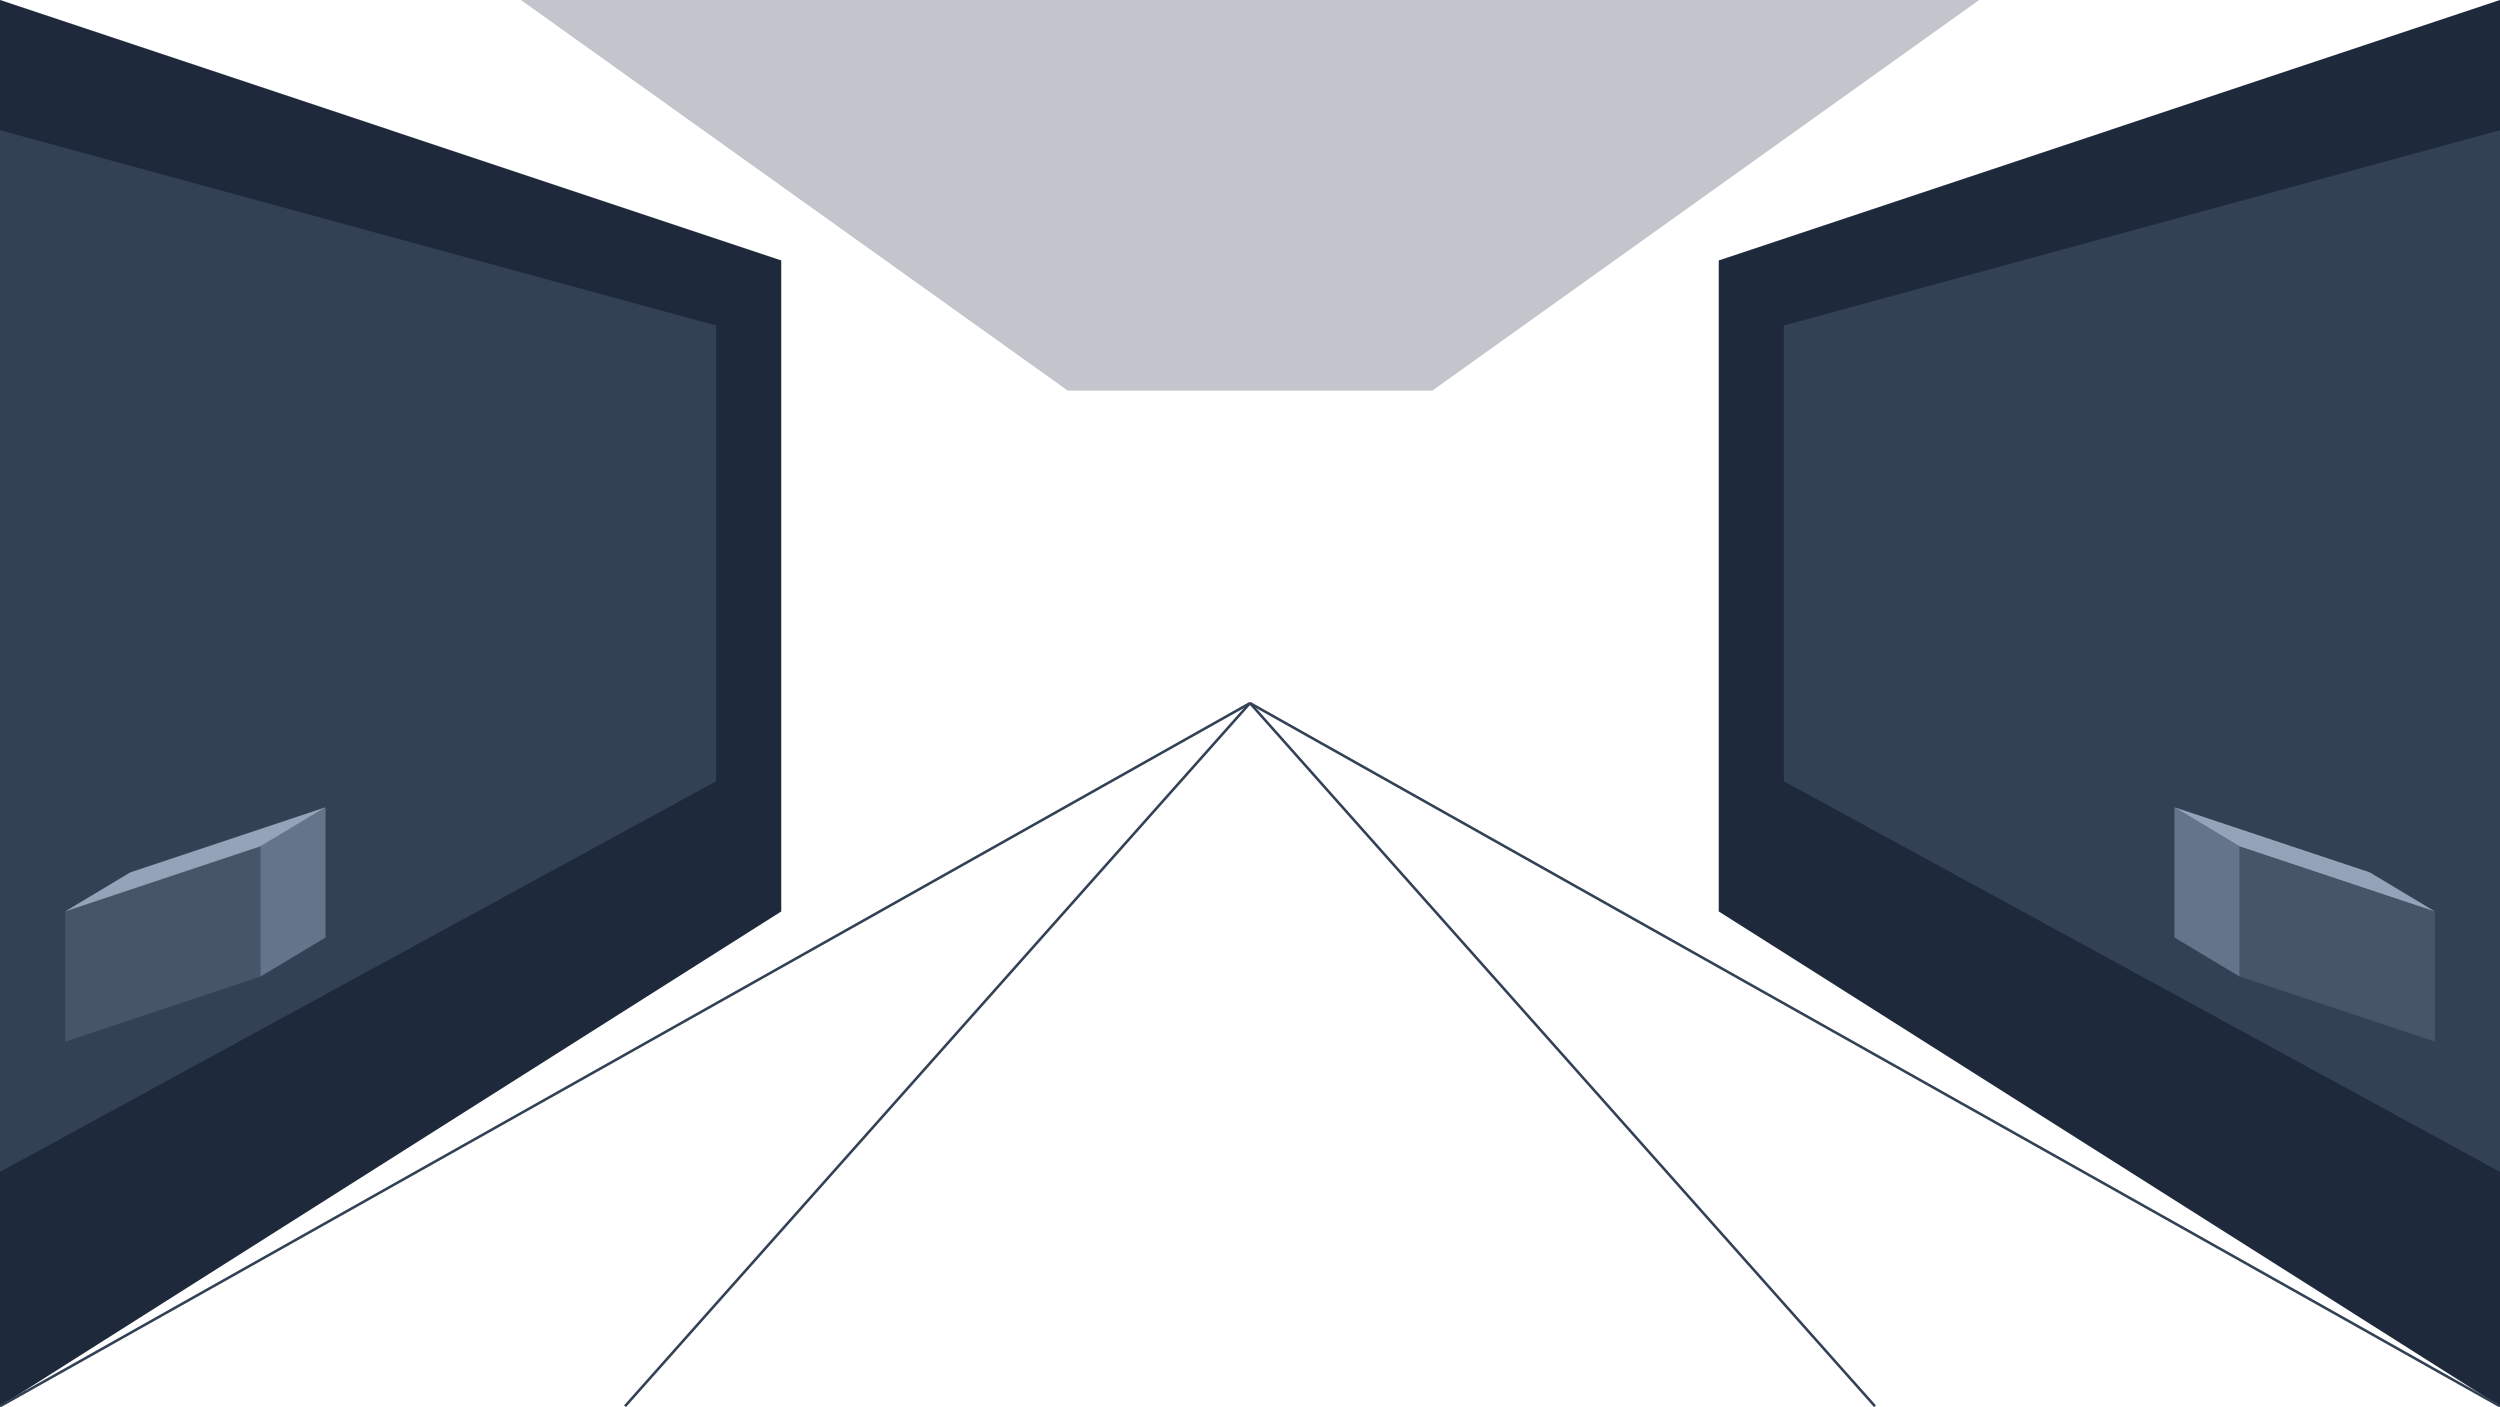
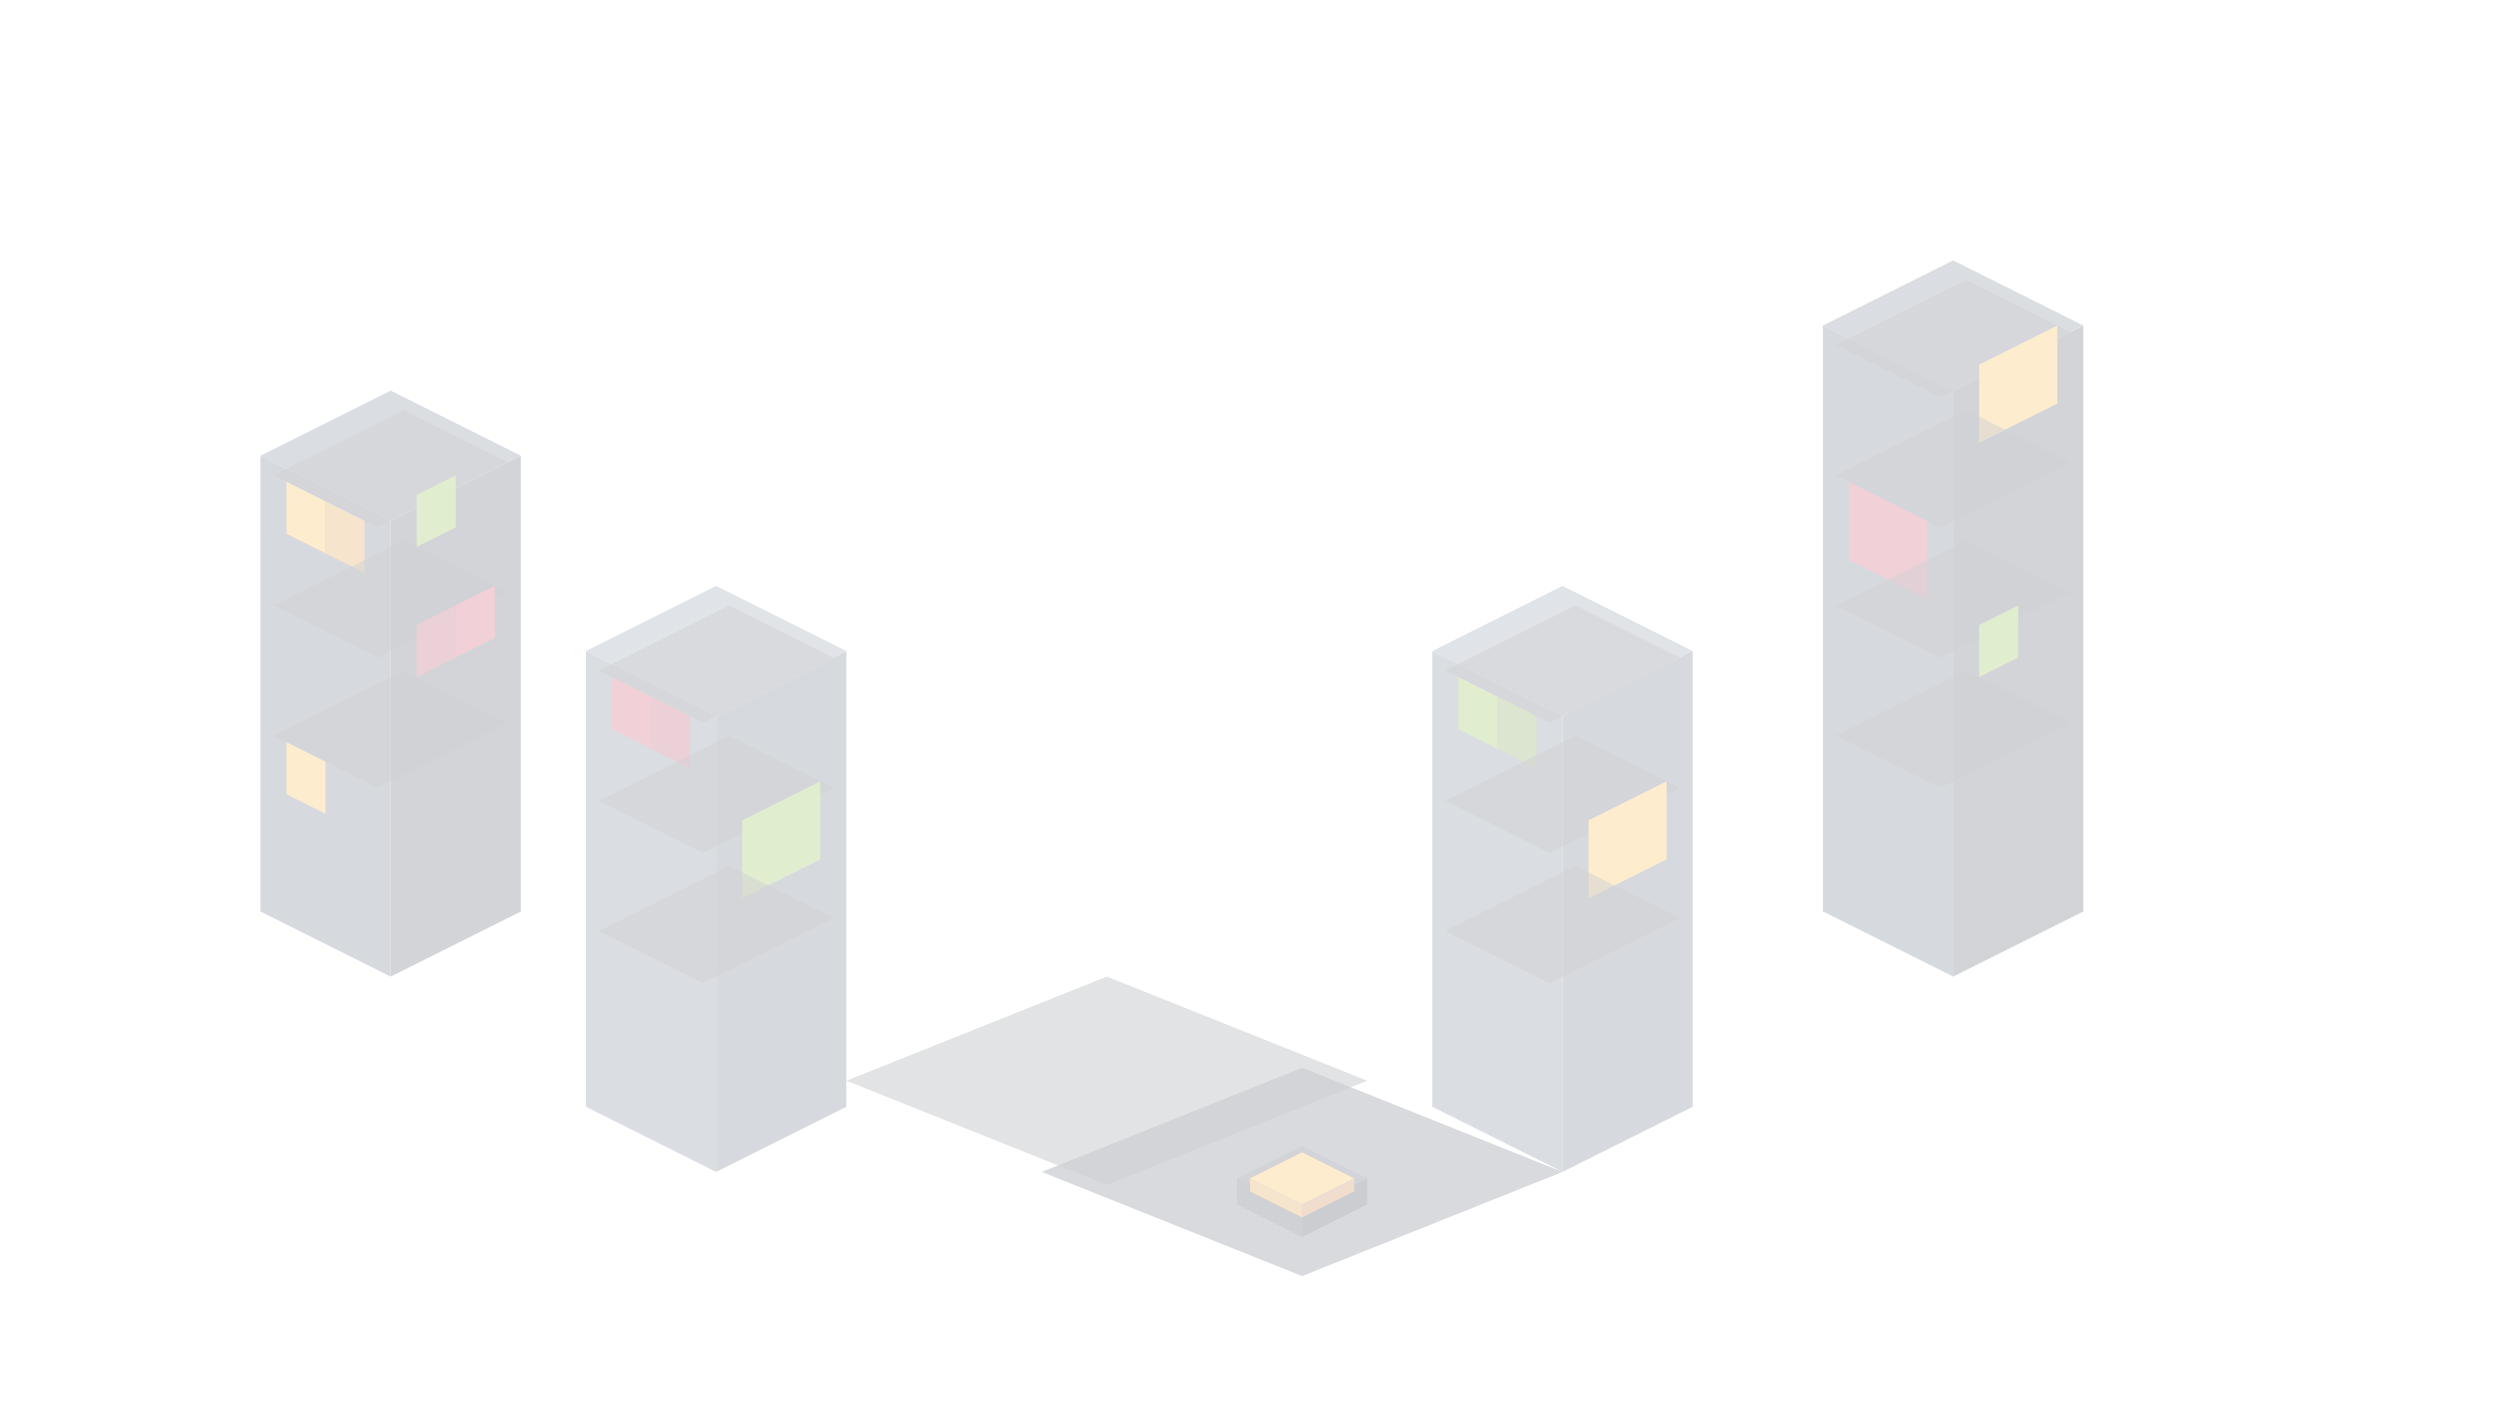
- <svg xmlns="http://www.w3.org/2000/svg" width="1920" height="1080" viewBox="0 0 1920 1080">
-   <path d="M400 0 L1520 0 L1100 300 L820 300 Z" fill="#334155" opacity="0.3" />
-   <path d="M0 1080 L600 700 L600 200 L0 0 Z" fill="#1e293b" />
-   <path d="M0 900 L550 600 L550 250 L0 100 Z" fill="#334155" />
-   <path d="M1920 1080 L1320 700 L1320 200 L1920 0 Z" fill="#1e293b" />
-   <path d="M1920 900 L1370 600 L1370 250 L1920 100 Z" fill="#334155" />
-   <path d="M50 800 L200 750 L200 650 L50 700 Z" fill="#475569" />
-   <path d="M200 750 L250 720 L250 620 L200 650 Z" fill="#64748b" />
-   <path d="M50 700 L200 650 L250 620 L100 670 Z" fill="#94a3b8" />
-   <path d="M1870 800 L1720 750 L1720 650 L1870 700 Z" fill="#475569" />
-   <path d="M1720 750 L1670 720 L1670 620 L1720 650 Z" fill="#64748b" />
-   <path d="M1870 700 L1720 650 L1670 620 L1820 670 Z" fill="#94a3b8" />
-   <path d="M0 1080 L960 540" stroke="#334155" stroke-width="2" />
-   <path d="M1920 1080 L960 540" stroke="#334155" stroke-width="2" />
-   <path d="M480 1080 L960 540" stroke="#334155" stroke-width="2" />
-   <path d="M1440 1080 L960 540" stroke="#334155" stroke-width="2" />
+ <svg xmlns="http://www.w3.org/2000/svg" width="1920" height="1080" viewBox="0 0 1920 1080" fill="none">
+   <g opacity="0.20">
+     <g transform="translate(200, 300)">
+       <polygon points="100,0 200,50 100,100 0,50" fill="#475569" />
+       <polygon points="0,50 100,100 100,450 0,400" fill="#334155" />
+       <polygon points="100,100 200,50 200,400 100,450" fill="#1E293B" />
+       <polygon points="10,65 90,105 190,55 110,15" fill="#0F172A" opacity="0.5" />
+       <polygon points="20,70 50,85 50,125 20,110" fill="#F59E0B" />
+       <polygon points="50,85 80,100 80,140 50,125" fill="#D97706" />
+       <polygon points="120,80 150,65 150,105 120,120" fill="#65A30D" />
+       <polygon points="10,165 90,205 190,155 110,115" fill="#0F172A" opacity="0.5" />
+       <polygon points="150,165 180,150 180,190 150,205" fill="#BE123C" />
+       <polygon points="120,180 150,165 150,205 120,220" fill="#9F1239" />
+       <polygon points="10,265 90,305 190,255 110,215" fill="#0F172A" opacity="0.5" />
+       <polygon points="20,270 50,285 50,325 20,310" fill="#F59E0B" />
+     </g>
+     <g transform="translate(450, 450)">
+       <polygon points="100,0 200,50 100,100 0,50" fill="#64748B" />
+       <polygon points="0,50 100,100 100,450 0,400" fill="#475569" />
+       <polygon points="100,100 200,50 200,400 100,450" fill="#334155" />
+       <polygon points="10,65 90,105 190,55 110,15" fill="#0F172A" opacity="0.5" />
+       <polygon points="20,70 50,85 50,125 20,110" fill="#BE123C" />
+       <polygon points="50,85 80,100 80,140 50,125" fill="#9F1239" />
+       <polygon points="10,165 90,205 190,155 110,115" fill="#0F172A" opacity="0.5" />
+       <polygon points="120,180 180,150 180,210 120,240" fill="#65A30D" />
+       <polygon points="10,265 90,305 190,255 110,215" fill="#0F172A" opacity="0.5" />
+     </g>
+     <g transform="translate(1400, 200)">
+       <polygon points="100,0 200,50 100,100 0,50" fill="#475569" />
+       <polygon points="0,50 100,100 100,550 0,500" fill="#334155" />
+       <polygon points="100,100 200,50 200,500 100,550" fill="#1E293B" />
+       <polygon points="10,65 90,105 190,55 110,15" fill="#0F172A" opacity="0.5" />
+       <polygon points="120,80 180,50 180,110 120,140" fill="#F59E0B" />
+       <polygon points="10,165 90,205 190,155 110,115" fill="#0F172A" opacity="0.5" />
+       <polygon points="20,170 80,200 80,260 20,230" fill="#BE123C" />
+       <polygon points="10,265 90,305 190,255 110,215" fill="#0F172A" opacity="0.5" />
+       <polygon points="120,280 150,265 150,305 120,320" fill="#65A30D" />
+       <polygon points="10,365 90,405 190,355 110,315" fill="#0F172A" opacity="0.5" />
+     </g>
+     <g transform="translate(1100, 450)">
+       <polygon points="100,0 200,50 100,100 0,50" fill="#64748B" />
+       <polygon points="0,50 100,100 100,450 0,400" fill="#475569" />
+       <polygon points="100,100 200,50 200,400 100,450" fill="#334155" />
+       <polygon points="10,65 90,105 190,55 110,15" fill="#0F172A" opacity="0.5" />
+       <polygon points="20,70 50,85 50,125 20,110" fill="#65A30D" />
+       <polygon points="50,85 80,100 80,140 50,125" fill="#4D7C0F" />
+       <polygon points="10,165 90,205 190,155 110,115" fill="#0F172A" opacity="0.5" />
+       <polygon points="120,180 180,150 180,210 120,240" fill="#F59E0B" />
+       <polygon points="10,265 90,305 190,255 110,215" fill="#0F172A" opacity="0.5" />
+     </g>
+     <polygon points="800,900 1000,980 1200,900 1000,820" fill="#0F172A" opacity="0.8" />
+     <polygon points="650,830 850,910 1050,830 850,750" fill="#0F172A" opacity="0.6" />
+     <g transform="translate(950, 880)">
+       <polygon points="50,0 100,25 50,50 0,25" fill="#1E293B" />
+       <polygon points="0,25 50,50 50,70 0,45" fill="#0F172A" />
+       <polygon points="50,50 100,25 100,45 50,70" fill="#020617" />
+       <polygon points="50,5 90,25 50,45 10,25" fill="#F59E0B" />
+       <polygon points="10,25 50,45 50,55 10,35" fill="#D97706" />
+       <polygon points="50,45 90,25 90,35 50,55" fill="#B45309" />
+     </g>
+   </g>
</svg>
